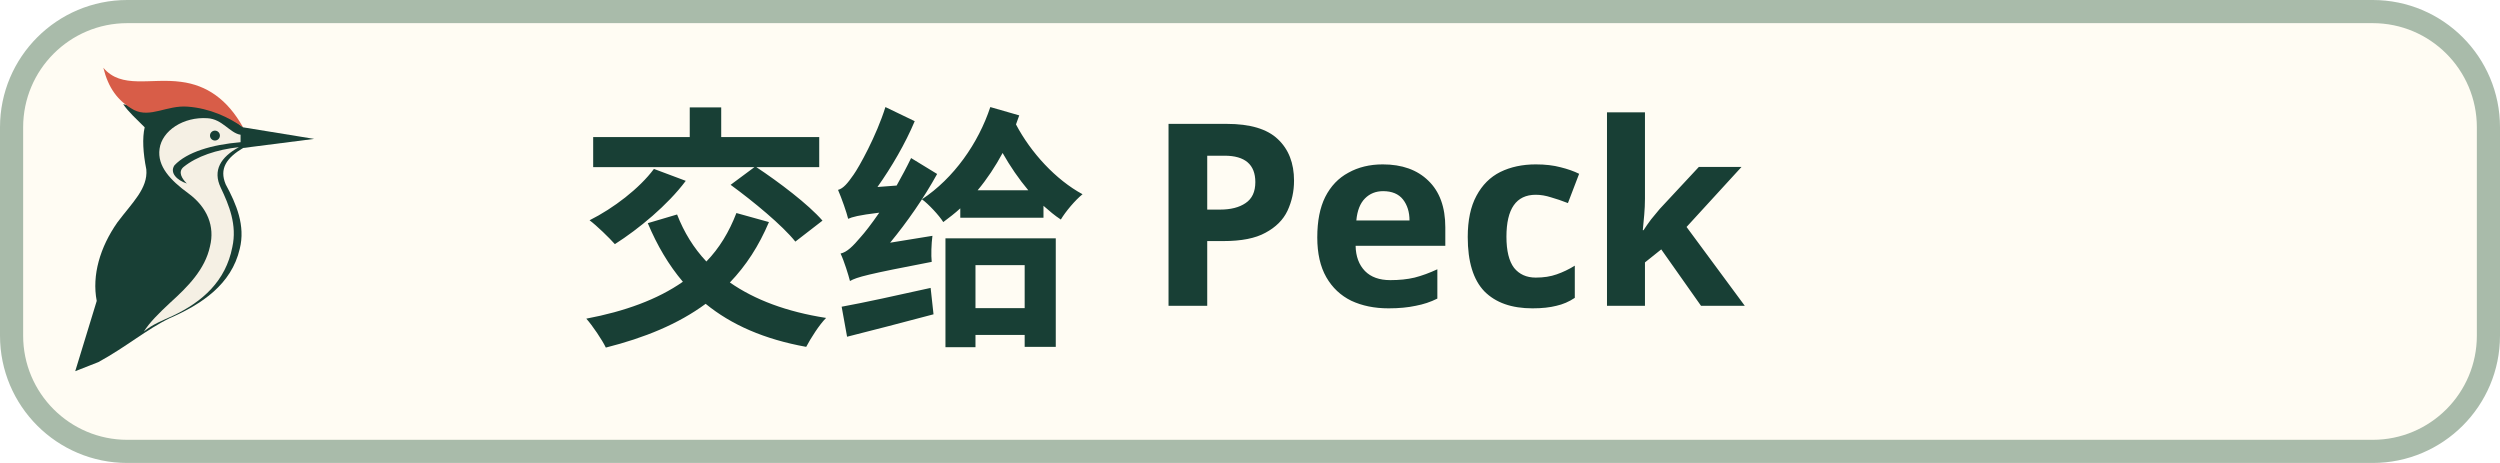
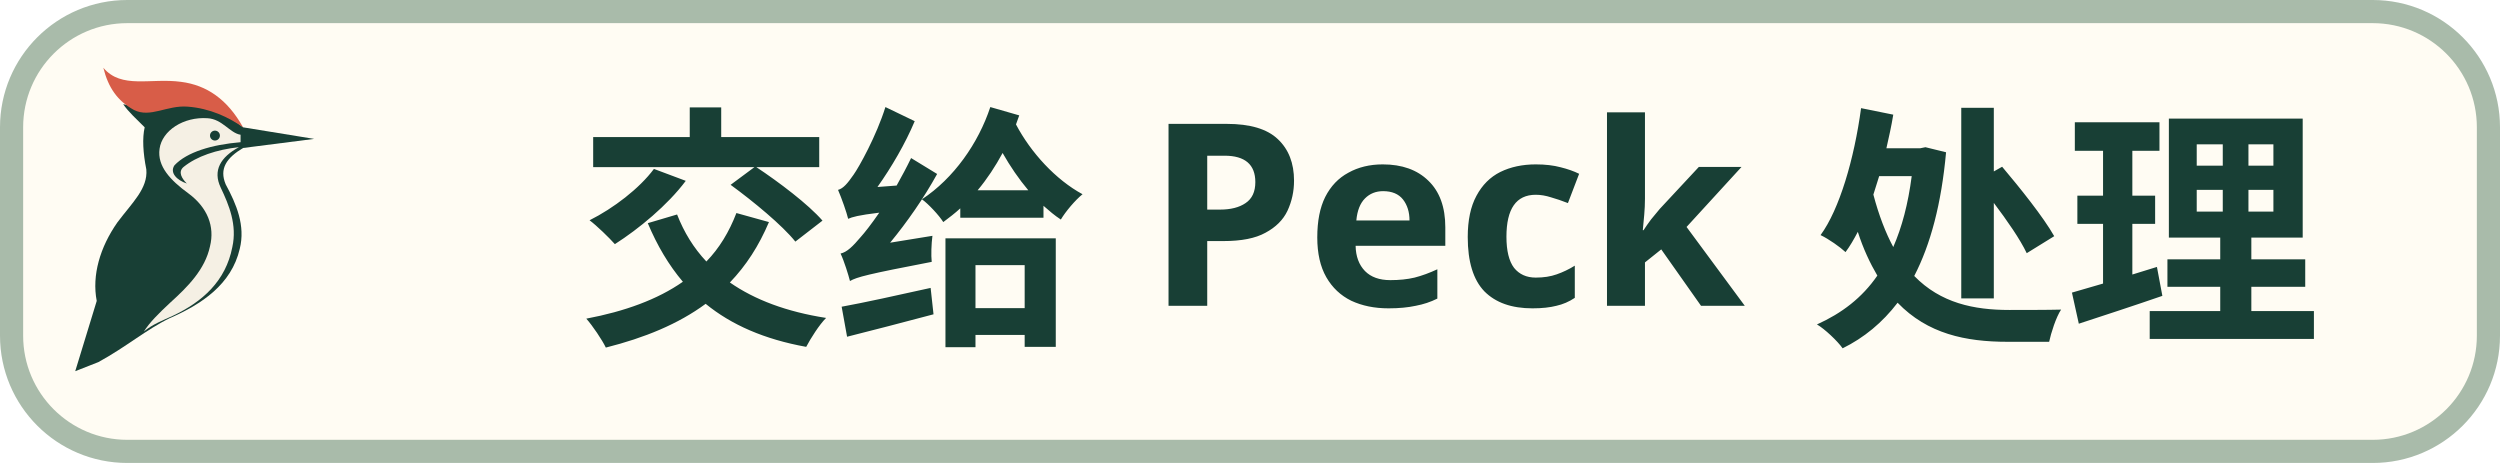
<svg xmlns="http://www.w3.org/2000/svg" width="108" height="20" viewBox="0 0 108 20" role="img" aria-label="交给 Peck 处理">
  <style>
.bird { transform-origin: 180px 430px; animation: peck 2.4s ease-in-out infinite; }
.tap { opacity: 0; animation: tap 2.4s linear infinite; }
@keyframes peck {
-   0%, 12%, 34%, 56%, 100% { transform: rotate(0deg); }
-   22%, 44% { transform: rotate(10deg); }
-   27%, 49% { transform: rotate(-3deg); }
+   /* Three quick strikes, followed by a longer pause before the next burst. */
+   0%, 10%, 22%, 31%, 40%, 100% { transform: rotate(0deg); }
+   14%, 25%, 34% { transform: rotate(11deg); }
+   18%, 29%, 38% { transform: rotate(-2deg); }
}
- @keyframes tap { 0%, 20%, 27%, 42%, 49%, 100% { opacity: 0; } 22%, 44% { opacity: 1; } }
+ @keyframes tap {
+   0%, 11%, 20%, 22%, 31%, 32%, 41%, 100% { opacity: 0; }
+   13%, 18%, 24%, 29%, 34%, 39% { opacity: 1; }
+ }
@media (prefers-reduced-motion: reduce) {
  .bird, .tap { animation: none; }
  .bird { transform: translateX(44.5px); }
}
</style>
  <rect x=".5" y=".5" width="107" height="19" rx="5" fill="#FFFCF3" stroke="#A9BBAA" />
  <svg x="2.5" y="2.5" width="15" height="15" viewBox="90 60 420 420">
    <g class="bird">
      <g transform="translate(-39 -20)">
        <path fill="#183F35" d="M 439 178 L 353 189 C 333 201 324 214 332 233 C 345 257 356 283 349 311 C 339 354 303 378 264 395 C 237 408 211 430 178 448 L 150 459 L 176 374 C 170 343 180 309 201 279 C 219 255 238 238 236 215 C 232 195 231 177 234 164 C 225 155 214 145 208 136 C 244 145 271 129 307 141 C 329 147 344 156 353 164 Z" />
        <path fill="#D85D48" d="M 353 164 C 334 130 309 113 278 109 C 241 104 206 118 184 92 C 190 116 201 132 221 143 C 241 153 261 137 286 139 C 313 141 336 152 353 164 Z" />
        <path fill="#F5F0E4" d="M 350 173 C 337 171 328 154 310 153 C 281 151 255 168 252 190 C 249 211 265 228 287 244 C 310 261 319 284 313 308 C 307 336 286 357 265 376 C 251 389 240 400 233 411 C 244 402 255 398 268 392 C 304 375 332 350 340 309 C 346 282 336 258 326 237 C 316 216 326 200 348 188 C 321 191 297 199 281 212 C 274 218 279 226 285 232 C 273 228 264 219 270 210 C 285 194 315 185 350 182 Z" />
        <g fill="#183F35">
          <circle cx="319" cy="174" r="6" />
        </g>
      </g>
    </g>
-     <path class="tap" d="M465 180l18-6 M465 204l18 7" fill="none" stroke="#D85D48" stroke-width="12" stroke-linecap="round" />
+     <path class="tap" d="M448 168l29-17 M455 194h34 M448 220l29 17" fill="none" stroke="#D85D48" stroke-width="12" stroke-linecap="round" />
  </svg>
-   <text x="25" y="14.0" fill="#183F35" font-family="PingFang SC,Microsoft YaHei,sans-serif" font-size="11" font-weight="600">交给 Peck</text>
+   <text x="25" y="14.0" fill="#183F35" font-family="PingFang SC,Microsoft YaHei,sans-serif" font-size="11" font-weight="600">交给 Peck 处理</text>
</svg>
